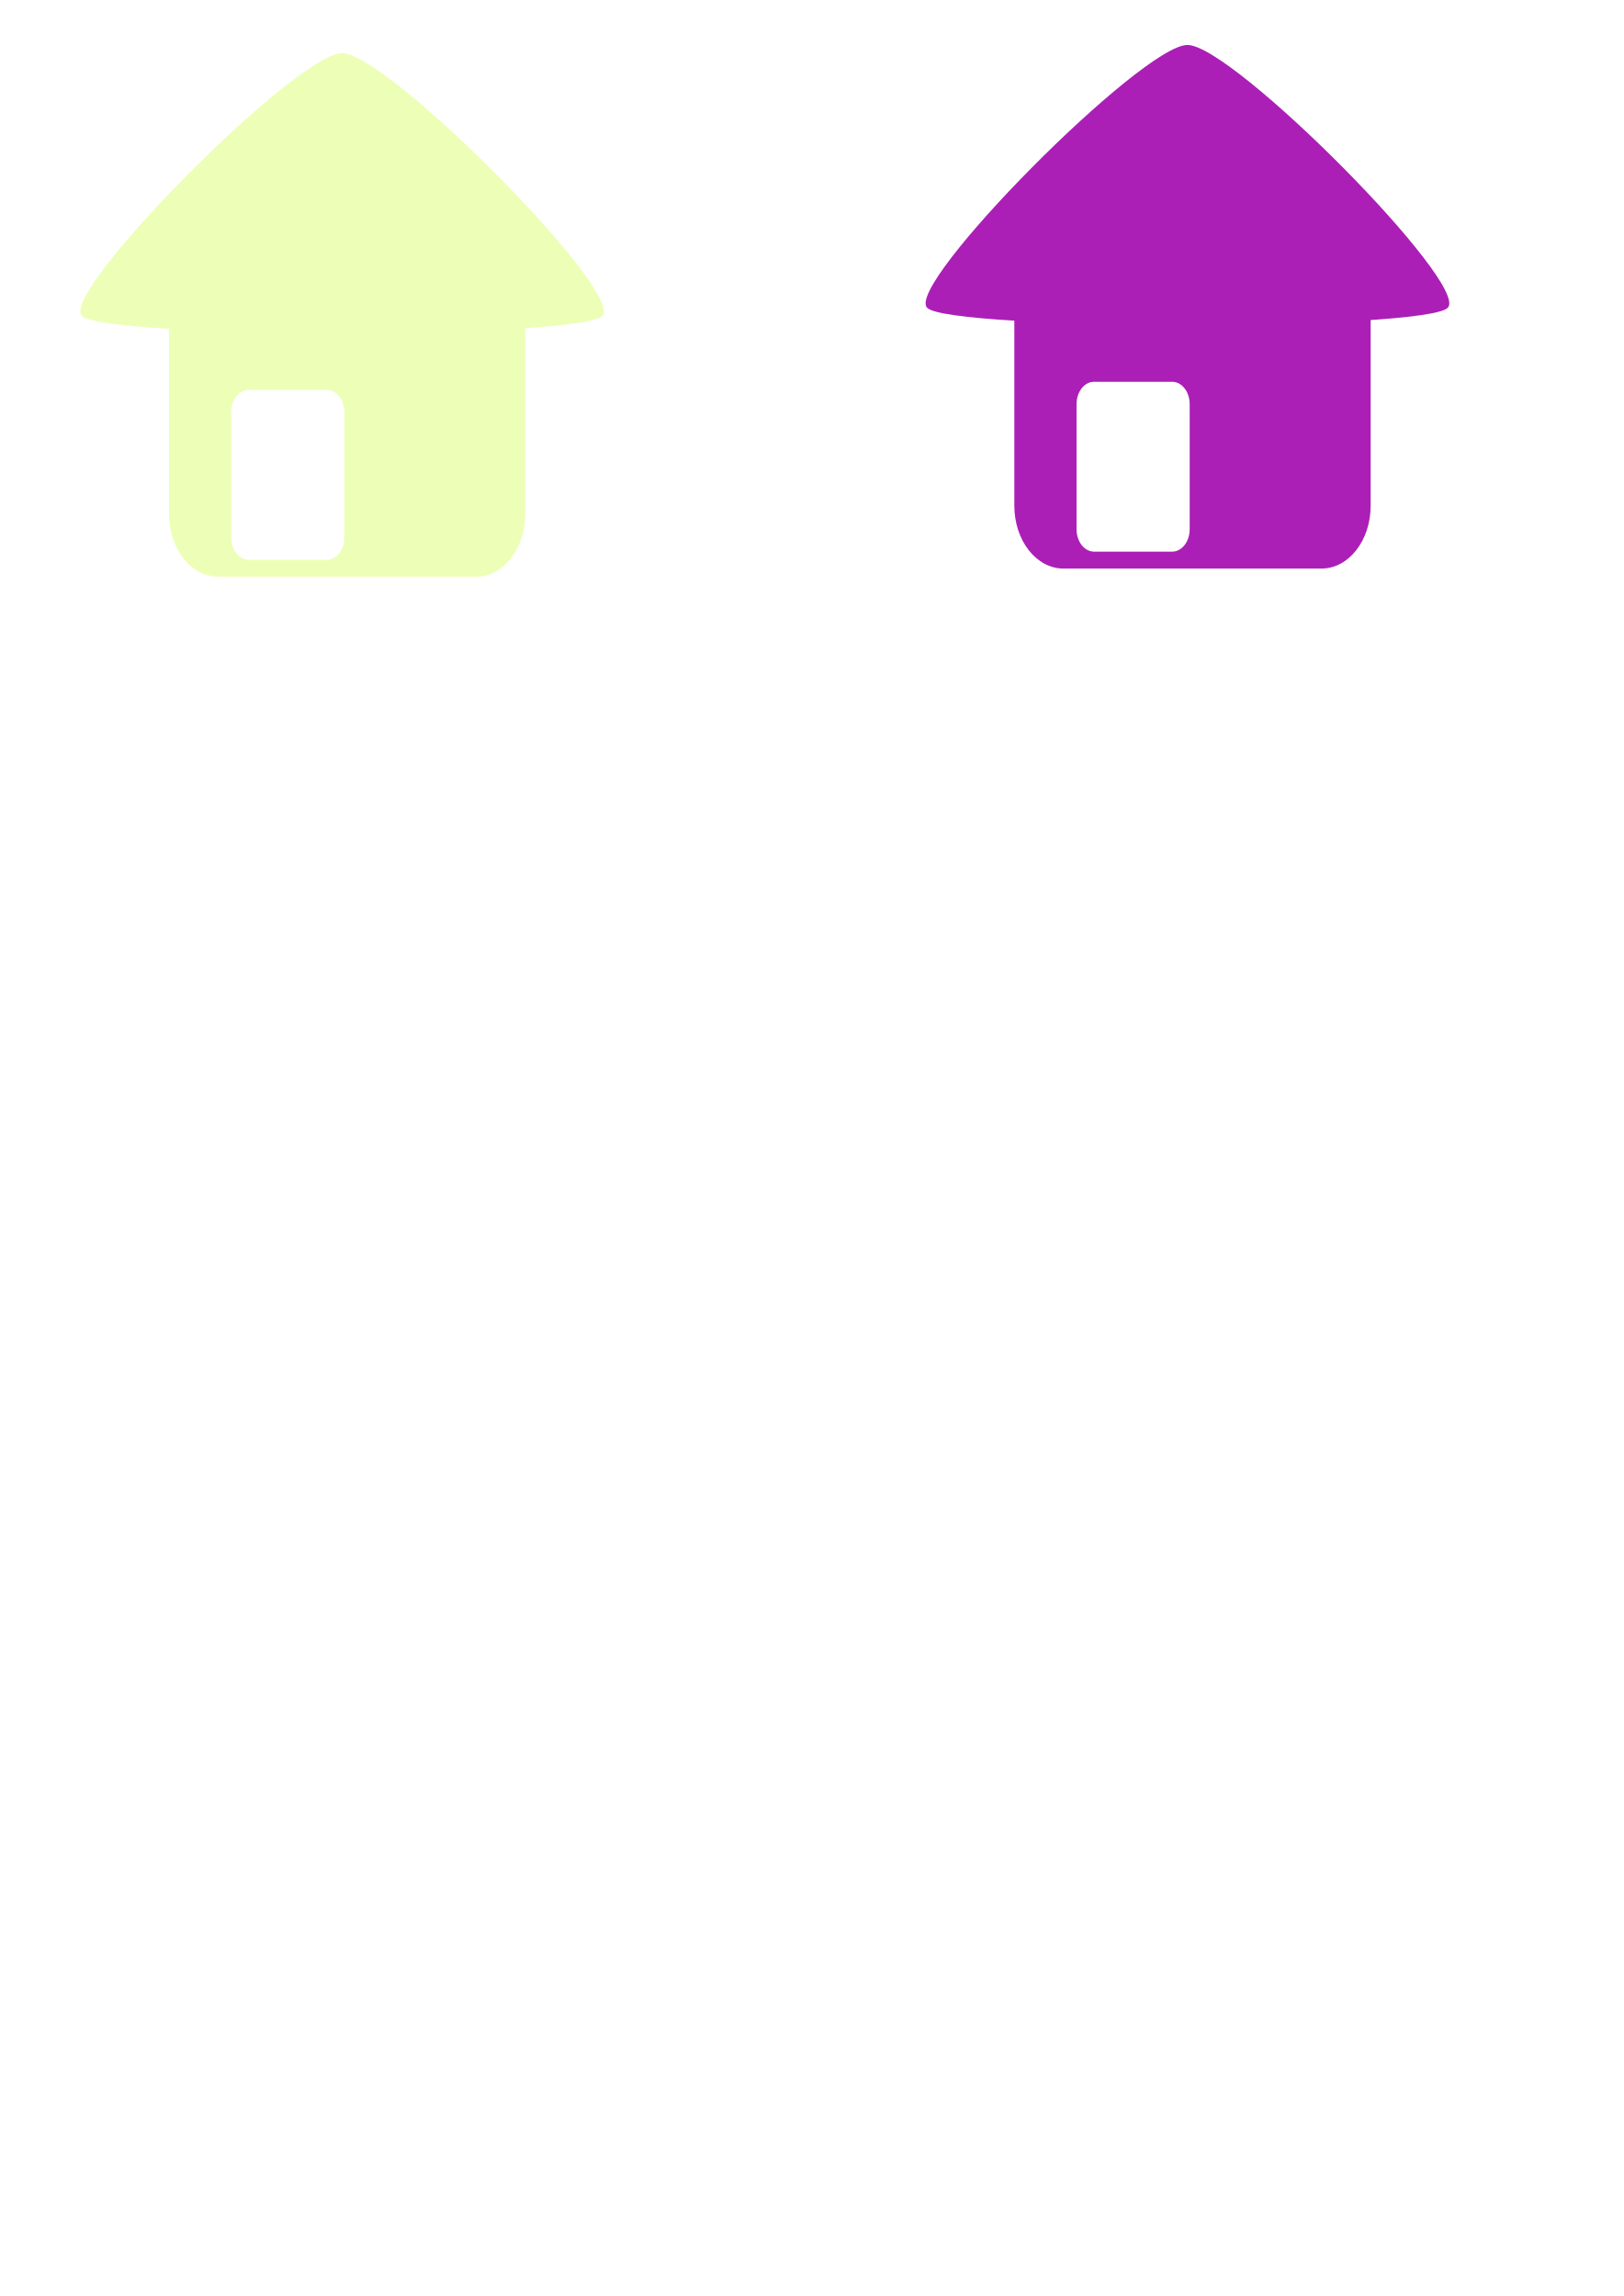
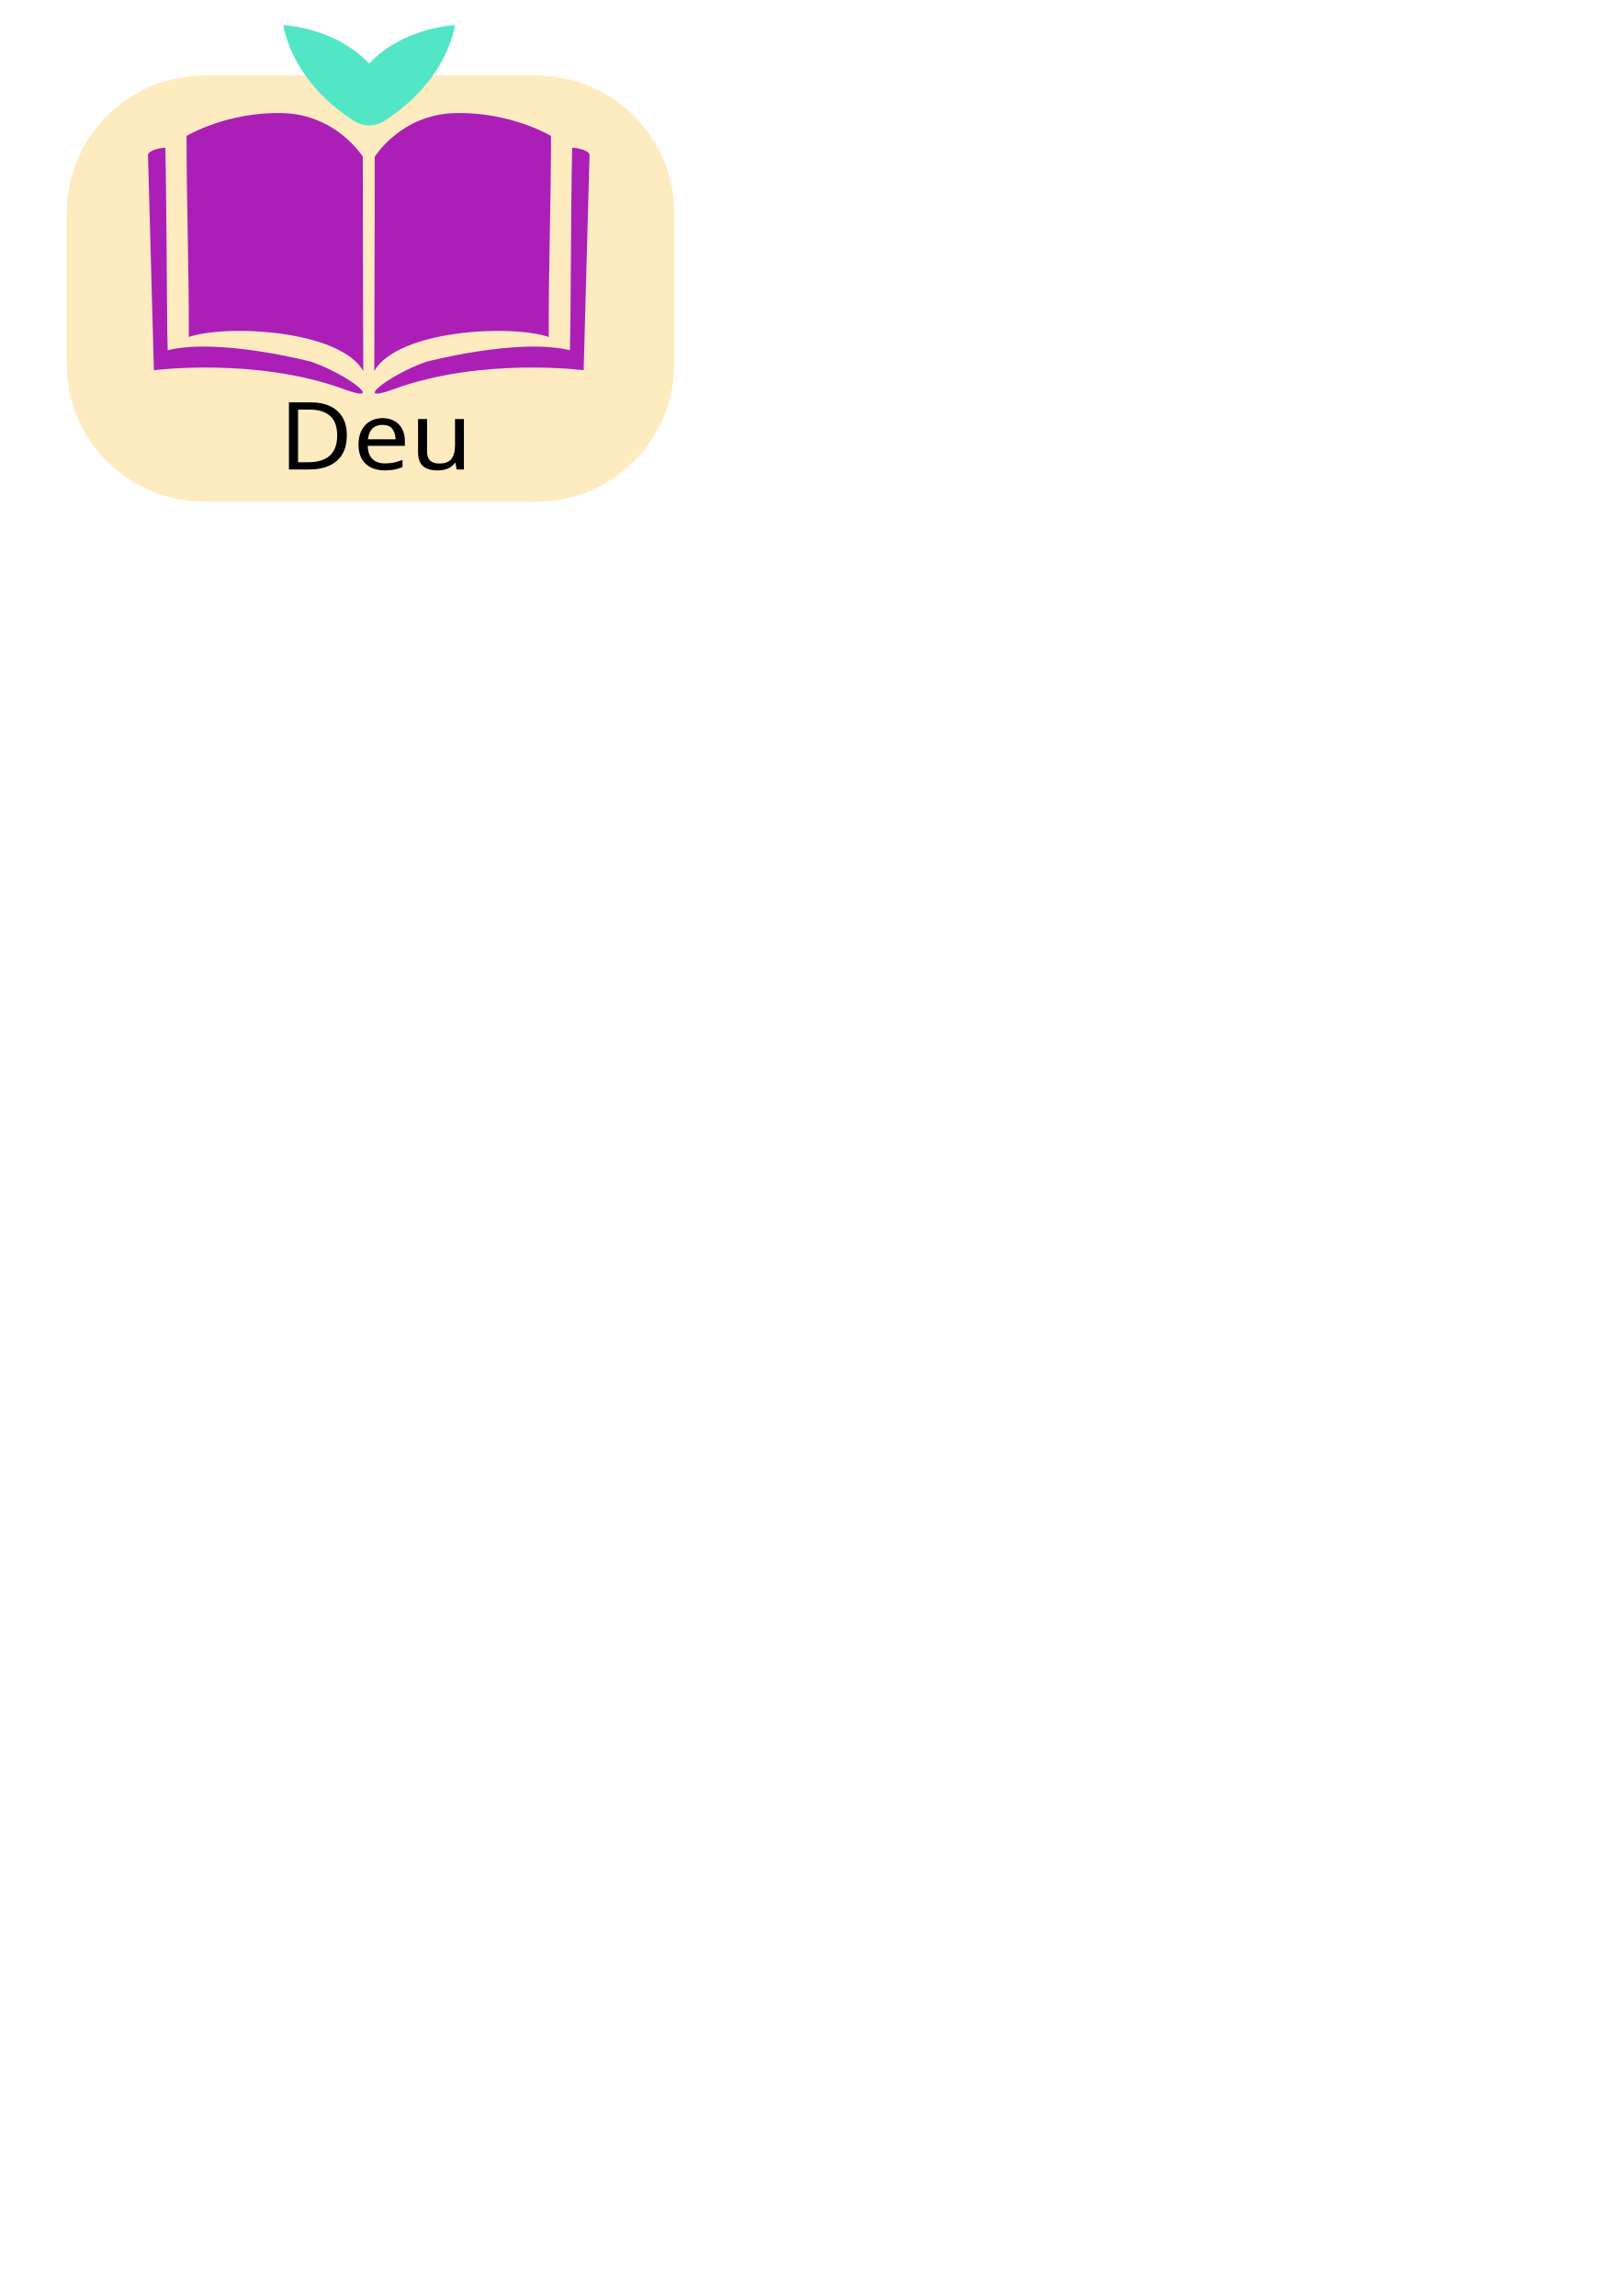
<svg xmlns="http://www.w3.org/2000/svg" width="793.701" height="1122.52" viewBox="0 0 210 297" version="1.1" id="svg1014">
  <defs id="defs1008">
    </defs>
  <g id="layer4" style="display:none">
    <g style="display:inline" transform="matrix(0.5110091,0,0,0.5129315,51.6285,24.04079)" id="g7005-9">
      <path style="fill:#edffb7;fill-opacity:1;fill-rule:nonzero;stroke:none;stroke-width:0.303;stroke-miterlimit:4;stroke-dasharray:none;stroke-opacity:1" d="m 256.571,-46.77 a 51.123,45.752 0 0 0 -51.123,45.752 51.123,45.752 0 0 0 3.668,16.966 9.838,23.475 79.784 0 1 8.325,-2.208 9.838,23.475 79.784 0 1 24.92,5.471 9.838,23.475 79.784 0 1 -20.085,13.63 51.123,45.752 0 0 0 34.295,11.893 51.123,45.752 0 0 0 51.122,-45.752 51.123,45.752 0 0 0 -51.122,-45.752 z" id="path6267-2" />
      <path style="fill:#edffb7;fill-opacity:1;stroke:none;stroke-width:0.267px;stroke-linecap:butt;stroke-linejoin:miter;stroke-opacity:1" d="m 240.682,40.698 c 0,0 15.889,6.78 10.363,16.951 -5.527,10.171 -16.58,16.951 -5.527,25.766 11.054,8.815 20.725,-16.273 40.069,-19.663 19.344,-3.39 29.015,-2.712 20.035,-12.205 -8.981,-9.493 -17.962,-16.273 -8.981,-31.868 8.981,-15.595 -58.722,8.137 -55.958,21.019 z" id="path6271-5" />
    </g>
  </g>
  <g id="g7130" style="display:none">
    <g id="g7128" transform="matrix(0.5223714,0,0,0.5129315,49.12248,24.04079)" style="display:inline">
      <path id="path7124" d="m 256.571,-46.77 a 51.123,45.752 0 0 0 -51.123,45.752 51.123,45.752 0 0 0 3.668,16.966 9.838,23.475 79.784 0 1 8.325,-2.208 9.838,23.475 79.784 0 1 24.92,5.471 9.838,23.475 79.784 0 1 -20.085,13.63 51.123,45.752 0 0 0 34.295,11.893 51.123,45.752 0 0 0 51.122,-45.752 51.123,45.752 0 0 0 -51.122,-45.752 z" style="fill:#edffb7;fill-opacity:1;fill-rule:nonzero;stroke:none;stroke-width:0.303;stroke-miterlimit:4;stroke-dasharray:none;stroke-opacity:1" />
      <path id="path7126" d="m 240.682,40.698 c 0,0 15.889,6.78 10.363,16.951 -5.527,10.171 -16.58,16.951 -5.527,25.766 11.054,8.815 20.725,-16.273 40.069,-19.663 19.344,-3.39 29.015,-2.712 20.035,-12.205 -8.981,-9.493 -17.962,-16.273 -8.981,-31.868 8.981,-15.595 -58.722,8.137 -55.958,21.019 z" style="fill:#edffb7;fill-opacity:1;stroke:none;stroke-width:0.267px;stroke-linecap:butt;stroke-linejoin:miter;stroke-opacity:1" />
    </g>
    <rect style="fill:none;fill-opacity:1;fill-rule:nonzero;stroke:none;stroke-width:0.496;stroke-miterlimit:4;stroke-dasharray:none;stroke-opacity:1" id="rect856" width="67.237" height="67.237" x="143.166" y="-0.194" ry="7.516" />
  </g>
-   <g id="layer5">
-     <g id="g926" transform="matrix(1.282432,0,0,1.44467,-28.14743,-28.76449)">
+   <g id="layer5" style="display:none">
+     <g id="g926" transform="matrix(1.282432,0,0,1.44467,-28.14743,-28.76449)" style="fill:#edffb7;fill-opacity:1">
      <path id="rect900" d="m 43.954,39.003 c -2.751,0 -4.966,2.514 -4.966,5.635 v 21.277 c 0,3.122 2.215,5.635 4.966,5.635 h 26.004 c 2.751,0 4.966,-2.513 4.966,-5.635 V 44.638 c 0,-3.122 -2.215,-5.635 -4.966,-5.635 z m 3.077,15.821 h 7.872 c 0.98,0 1.769,0.895 1.769,2.006 v 11.197 c 0,1.111 -0.789,2.006 -1.769,2.006 h -7.872 c -0.98,0 -1.768,-0.895 -1.768,-2.006 V 56.83 c 0,-1.112 0.788,-2.006 1.768,-2.006 z" style="fill:#edffb7;fill-opacity:1;fill-rule:nonzero;stroke:none;stroke-width:0.309;stroke-miterlimit:4;stroke-dasharray:none;stroke-opacity:1" />
      <path transform="matrix(1.458847,0,0,0.7550216,78.20915,62.6116)" d="m 3.079,-19.09 c -1.573,2.724 -34.42,2.724 -35.992,-10e-7 -1.573,-2.724 14.851,-31.17 17.996,-31.17 3.145,0 19.569,28.446 17.996,31.17 z" id="path920" style="fill:#edffb7;fill-opacity:1;fill-rule:nonzero;stroke:none;stroke-width:0.3;stroke-miterlimit:4;stroke-dasharray:none;stroke-opacity:1" />
    </g>
    <g id="g926-9" transform="matrix(1.282432,0,0,1.44467,81.18777,-29.81719)" style="fill:#ab1fb7;fill-opacity:1">
      <path id="rect900-3" d="m 43.954,39.003 c -2.751,0 -4.966,2.514 -4.966,5.635 v 21.277 c 0,3.122 2.215,5.635 4.966,5.635 h 26.004 c 2.751,0 4.966,-2.513 4.966,-5.635 V 44.638 c 0,-3.122 -2.215,-5.635 -4.966,-5.635 z m 3.077,15.821 h 7.872 c 0.98,0 1.769,0.895 1.769,2.006 v 11.197 c 0,1.111 -0.789,2.006 -1.769,2.006 h -7.872 c -0.98,0 -1.768,-0.895 -1.768,-2.006 V 56.83 c 0,-1.112 0.788,-2.006 1.768,-2.006 z" style="fill:#ab1fb7;fill-opacity:1;fill-rule:nonzero;stroke:none;stroke-width:0.309;stroke-miterlimit:4;stroke-dasharray:none;stroke-opacity:1" />
      <path transform="matrix(1.458847,0,0,0.7550216,78.20915,62.6116)" d="m 3.079,-19.09 c -1.573,2.724 -34.42,2.724 -35.992,-10e-7 -1.573,-2.724 14.851,-31.17 17.996,-31.17 3.145,0 19.569,28.446 17.996,31.17 z" id="path920-4" style="fill:#ab1fb7;fill-opacity:1;fill-rule:nonzero;stroke:none;stroke-width:0.3;stroke-miterlimit:4;stroke-dasharray:none;stroke-opacity:1" />
+     </g>
+   </g>
+   <g id="layer7" style="display:inline">
+     <rect style="display:inline;fill:#ffe9b9;fill-opacity:0.906;fill-rule:nonzero;stroke:none;stroke-width:1.852;stroke-miterlimit:4;stroke-dasharray:none;stroke-opacity:0.906" id="rect5049" width="78.588" height="55.137" x="8.622" y="9.762" ry="17.829" />
+   </g>
+   <g id="layer6" style="display:inline">
+     <g id="g5072" transform="matrix(0.7769242,0,0,0.7171103,-52.25121,-90.08146)">
+       <path style="fill:#ab1fb7;fill-opacity:1;stroke:none;stroke-width:0.921px;stroke-linecap:butt;stroke-linejoin:miter;stroke-opacity:1" d="m 91.888,153.455 0.986,38.947 c 0,0 17.025,-2.392 31.669,3.434 6.982,2.778 0.848,-2.541 -5.44,-4.956 0,0 -15.31,-4.365 -23.937,-2.09 -0.17,-6.702 -0.157,-25.816 -0.384,-36.549 -2.63,0.265 -2.894,1.215 -2.894,1.215 z" id="path5064" />
+       <path style="fill:#ab1fb7;fill-opacity:1;stroke:none;stroke-width:0.867px;stroke-linecap:butt;stroke-linejoin:miter;stroke-opacity:1" d="m 127.726,192.532 c -0.044,-5.545 -0.077,-38.642 -0.077,-38.642 0,0 -4.331,-7.586 -13.272,-7.868 -9.353,-0.295 -16.07,4.122 -16.07,4.122 0.003,12.896 0.413,23.356 0.375,36.251 6.494,-2.314 25.105,-1.227 29.045,6.137 z" id="path5066" />
+       <path id="path5068" d="m 165.398,153.455 -0.986,38.947 c 0,0 -17.025,-2.392 -31.669,3.434 -6.982,2.778 -0.848,-2.541 5.44,-4.956 0,0 15.31,-4.365 23.937,-2.09 0.169,-6.702 0.157,-25.816 0.384,-36.549 2.63,0.265 2.894,1.215 2.894,1.215 z" style="fill:#ab1fb7;fill-opacity:1;stroke:none;stroke-width:0.921px;stroke-linecap:butt;stroke-linejoin:miter;stroke-opacity:1" />
+       <path id="path5070" d="m 129.559,192.532 c 0.044,-5.545 0.077,-38.642 0.077,-38.642 0,0 4.331,-7.586 13.272,-7.868 9.353,-0.295 16.07,4.122 16.07,4.122 -0.003,12.896 -0.413,23.356 -0.375,36.251 -6.494,-2.314 -25.105,-1.227 -29.045,6.137 z" style="fill:#ab1fb7;fill-opacity:1;stroke:none;stroke-width:0.867px;stroke-linecap:butt;stroke-linejoin:miter;stroke-opacity:1" />
+     </g>
+     <text xml:space="preserve" style="font-style:normal;font-weight:normal;font-size:12.614px;line-height:1.25;font-family:sans-serif;letter-spacing:0px;word-spacing:0px;fill:#000000;fill-opacity:1;stroke:none;stroke-width:0.315" x="34.814" y="62.986" id="text5076" transform="scale(1.037138,0.9641922)">
+       <tspan id="tspan5074" x="34.814" y="62.986" style="font-style:normal;font-variant:normal;font-weight:normal;font-stretch:normal;font-size:12.614px;font-family:'Segoe UI Emoji';-inkscape-font-specification:'Segoe UI Emoji, Normal';font-variant-ligatures:normal;font-variant-caps:normal;font-variant-numeric:normal;font-feature-settings:normal;text-align:start;writing-mode:lr-tb;text-anchor:start;stroke-width:0.315">Deu</tspan>
+     </text>
+     <path style="fill:#29de41;fill-opacity:1;stroke:none;stroke-width:1.095;stroke-linecap:butt;stroke-linejoin:miter;stroke-miterlimit:4;stroke-dasharray:none;stroke-opacity:1" d="m -73.204,5.41 c 0,0 7.433,11.25 11.791,11.374 3.261,0.093 18.571,-14.529 20.904,-17.154 2.332,-2.625 -0.754,-2.714 -3.864,-0.439 -3.11,2.275 -10.532,11.563 -17.198,12.165 -4.687,0.423 -7.992,-8.688 -9.394,-9.122 -3.037,-0.94 -2.238,3.177 -2.238,3.177 z" id="path875" />
+   </g>
+   <g id="layer8" style="display:inline">
+     <g transform="translate(-1.112178e-6,-9.4671481e-6)" style="display:inline" id="g4625">
+       <path id="path4599" d="m 36.646,3.247 c 0,0 0.834,7.06 9.074,12.356 2.727,1.753 5.873,-0.558 4.42,-3.776 C 46.449,3.645 36.646,3.247 36.646,3.247 Z" style="fill:#53e6c6;fill-opacity:1;stroke:none;stroke-width:0.185px;stroke-linecap:butt;stroke-linejoin:miter;stroke-opacity:1" />
+       <path style="fill:#53e6c6;fill-opacity:1;stroke:none;stroke-width:0.185px;stroke-linecap:butt;stroke-linejoin:miter;stroke-opacity:1" d="m 58.84,3.247 c 0,0 -0.834,7.06 -9.074,12.356 -2.727,1.753 -5.873,-0.558 -4.42,-3.776 3.693,-8.182 13.495,-8.58 13.495,-8.58 z" id="path4603" />
    </g>
  </g>
  <g style="display:none" id="g7035">
    <g id="g7043" transform="matrix(0.1529296,0,0,0.1448765,99.59766,26.69916)">
      <g id="g7051" transform="translate(172.0527,235.446)">
        <rect transform="rotate(45)" ry="7.459" y="-338.115" x="20.584" height="202.418" width="30.074" id="rect7045" style="fill:#e0272e;fill-opacity:1;fill-rule:nonzero;stroke:none;stroke-width:0.5;stroke-miterlimit:4;stroke-dasharray:none;stroke-opacity:1" />
        <rect style="fill:#e0272e;fill-opacity:1;fill-rule:nonzero;stroke:none;stroke-width:0.5;stroke-miterlimit:4;stroke-dasharray:none;stroke-opacity:1" id="rect7047" width="30.074" height="202.418" x="221.869" y="-65.588" ry="7.459" transform="rotate(-45)" />
      </g>
    </g>
  </g>
  <g id="layer1" style="display:none">
    <g id="g7019" transform="matrix(0.4585952,0,0,0.5129316,34.75379,7.694566)">
      <g id="g7122">
        <rect style="fill:#edffb7;fill-opacity:1;fill-rule:nonzero;stroke:none;stroke-width:0.225;stroke-miterlimit:4;stroke-dasharray:none;stroke-opacity:1" id="rect7007" width="34.036" height="11.176" x="239.178" y="-24.077" ry="5.588" transform="rotate(15.07635)" />
        <rect transform="rotate(-21.27967)" ry="5.588" y="151.079" x="193.836" height="11.176" width="34.036" id="rect7009" style="fill:#edffb7;fill-opacity:1;fill-rule:nonzero;stroke:none;stroke-width:0.225;stroke-miterlimit:4;stroke-dasharray:none;stroke-opacity:1" />
        <rect style="fill:#edffb7;fill-opacity:1;fill-rule:nonzero;stroke:none;stroke-width:0.225;stroke-miterlimit:4;stroke-dasharray:none;stroke-opacity:1" id="rect7011" width="34.036" height="11.176" x="61.439" y="263.759" ry="5.588" transform="rotate(-56.19043)" />
      </g>
    </g>
  </g>
  <g id="layer2" style="display:none">
    <g id="g4775" transform="rotate(45,96.76191,135.6041)" />
    <g id="g4818" transform="matrix(0.3207541,0,0,0.324119,3.619825,-5.782774)" style="fill:#edffb7;fill-opacity:1">
      <path id="path4721" d="M 97.908,56.562 A 77.908,77.908 0 0 0 20,134.47 77.908,77.908 0 0 0 97.908,212.378 77.908,77.908 0 0 0 175.816,134.47 77.908,77.908 0 0 0 97.908,56.562 Z m 0,30.994 A 46.914,46.914 0 0 1 144.822,134.47 46.914,46.914 0 0 1 97.908,181.384 46.914,46.914 0 0 1 50.994,134.47 46.914,46.914 0 0 1 97.908,87.556 Z" style="fill:#edffb7;fill-opacity:1;fill-rule:nonzero;stroke:none;stroke-width:0.3;stroke-miterlimit:4;stroke-dasharray:none;stroke-opacity:1" />
      <g id="g4795" style="fill:#edffb7;fill-opacity:1">
        <rect style="fill:#edffb7;fill-opacity:1;fill-rule:nonzero;stroke:none;stroke-width:0.079;stroke-miterlimit:4;stroke-dasharray:none;stroke-opacity:1" id="rect4753" width="50" height="50" x="73.176" y="31.327" ry="3.912" />
        <rect ry="3.912" y="190.304" x="73.176" height="50" width="50" id="rect4785" style="fill:#edffb7;fill-opacity:1;fill-rule:nonzero;stroke:none;stroke-width:0.079;stroke-miterlimit:4;stroke-dasharray:none;stroke-opacity:1" />
        <rect style="fill:#edffb7;fill-opacity:1;fill-rule:nonzero;stroke:none;stroke-width:0.079;stroke-miterlimit:4;stroke-dasharray:none;stroke-opacity:1" id="rect4787" width="50" height="50" x="153.307" y="107.149" ry="3.912" />
        <rect ry="3.912" y="107.149" x="-7.862" height="50" width="50" id="rect4789" style="fill:#edffb7;fill-opacity:1;fill-rule:nonzero;stroke:none;stroke-width:0.079;stroke-miterlimit:4;stroke-dasharray:none;stroke-opacity:1" />
      </g>
      <g transform="rotate(45,97.72262,135.8151)" id="g4805" style="fill:#edffb7;fill-opacity:1">
        <rect ry="3.912" y="31.327" x="73.176" height="50" width="50" id="rect4797" style="fill:#edffb7;fill-opacity:1;fill-rule:nonzero;stroke:none;stroke-width:0.079;stroke-miterlimit:4;stroke-dasharray:none;stroke-opacity:1" />
        <rect style="fill:#edffb7;fill-opacity:1;fill-rule:nonzero;stroke:none;stroke-width:0.079;stroke-miterlimit:4;stroke-dasharray:none;stroke-opacity:1" id="rect4799" width="50" height="50" x="73.176" y="190.304" ry="3.912" />
        <rect ry="3.912" y="107.149" x="153.307" height="50" width="50" id="rect4801" style="fill:#edffb7;fill-opacity:1;fill-rule:nonzero;stroke:none;stroke-width:0.079;stroke-miterlimit:4;stroke-dasharray:none;stroke-opacity:1" />
        <rect style="fill:#edffb7;fill-opacity:1;fill-rule:nonzero;stroke:none;stroke-width:0.079;stroke-miterlimit:4;stroke-dasharray:none;stroke-opacity:1" id="rect4803" width="50" height="50" x="-7.862" y="107.149" ry="3.912" />
      </g>
    </g>
  </g>
  <g id="layer3" style="display:none" />
</svg>
